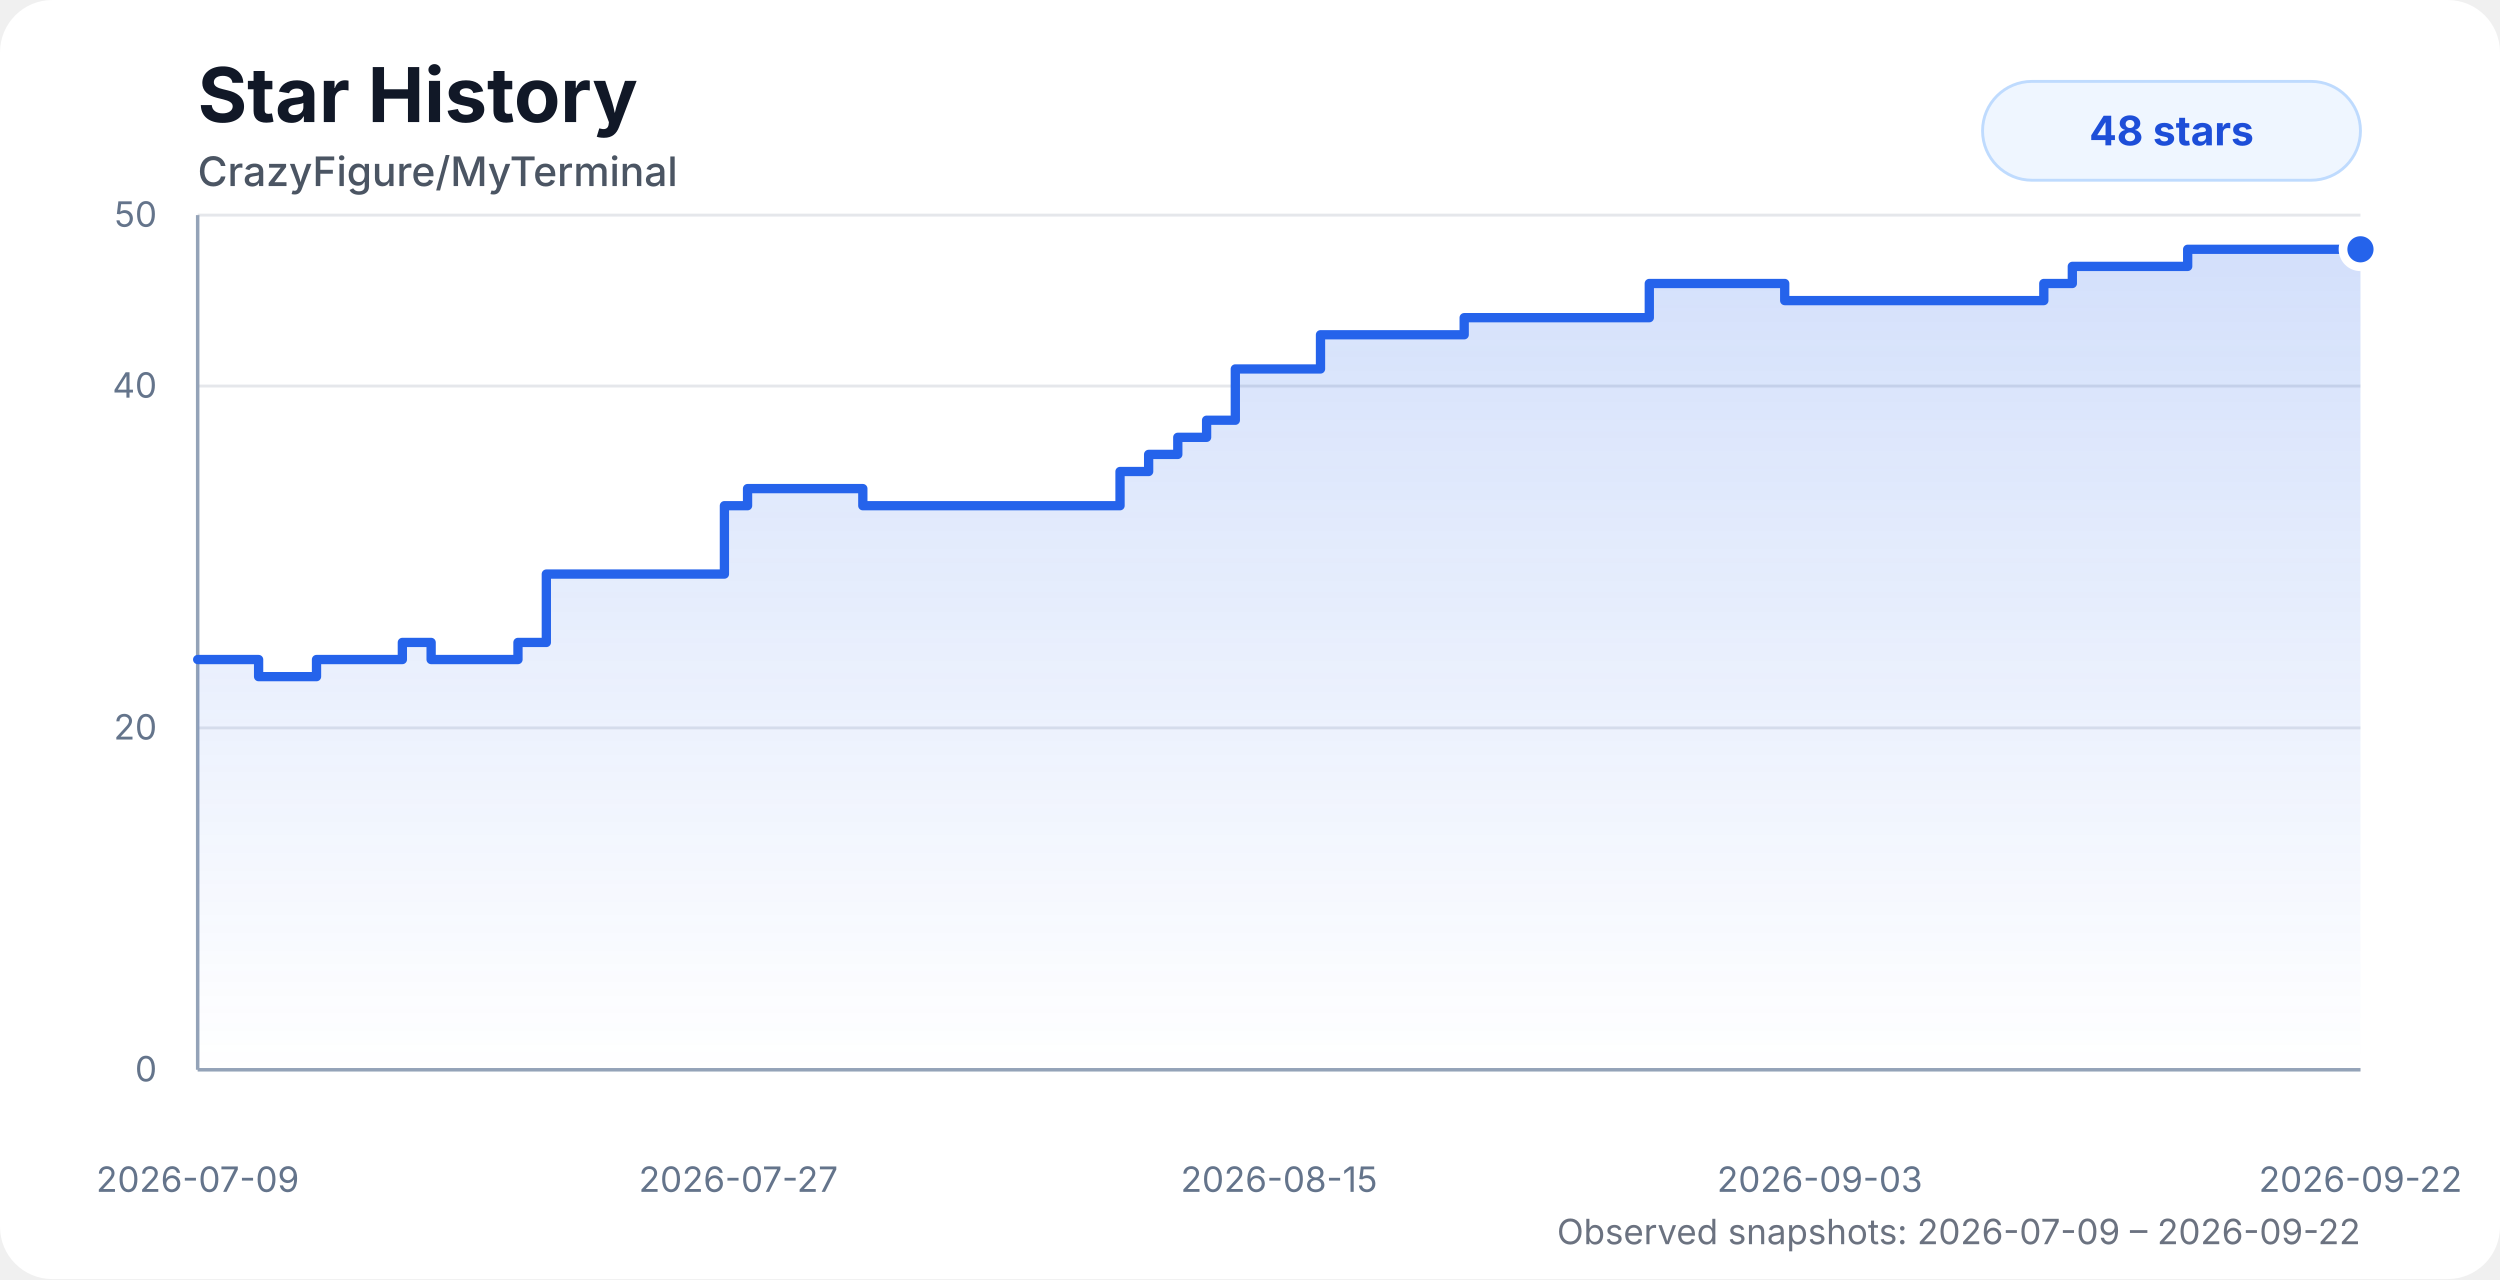
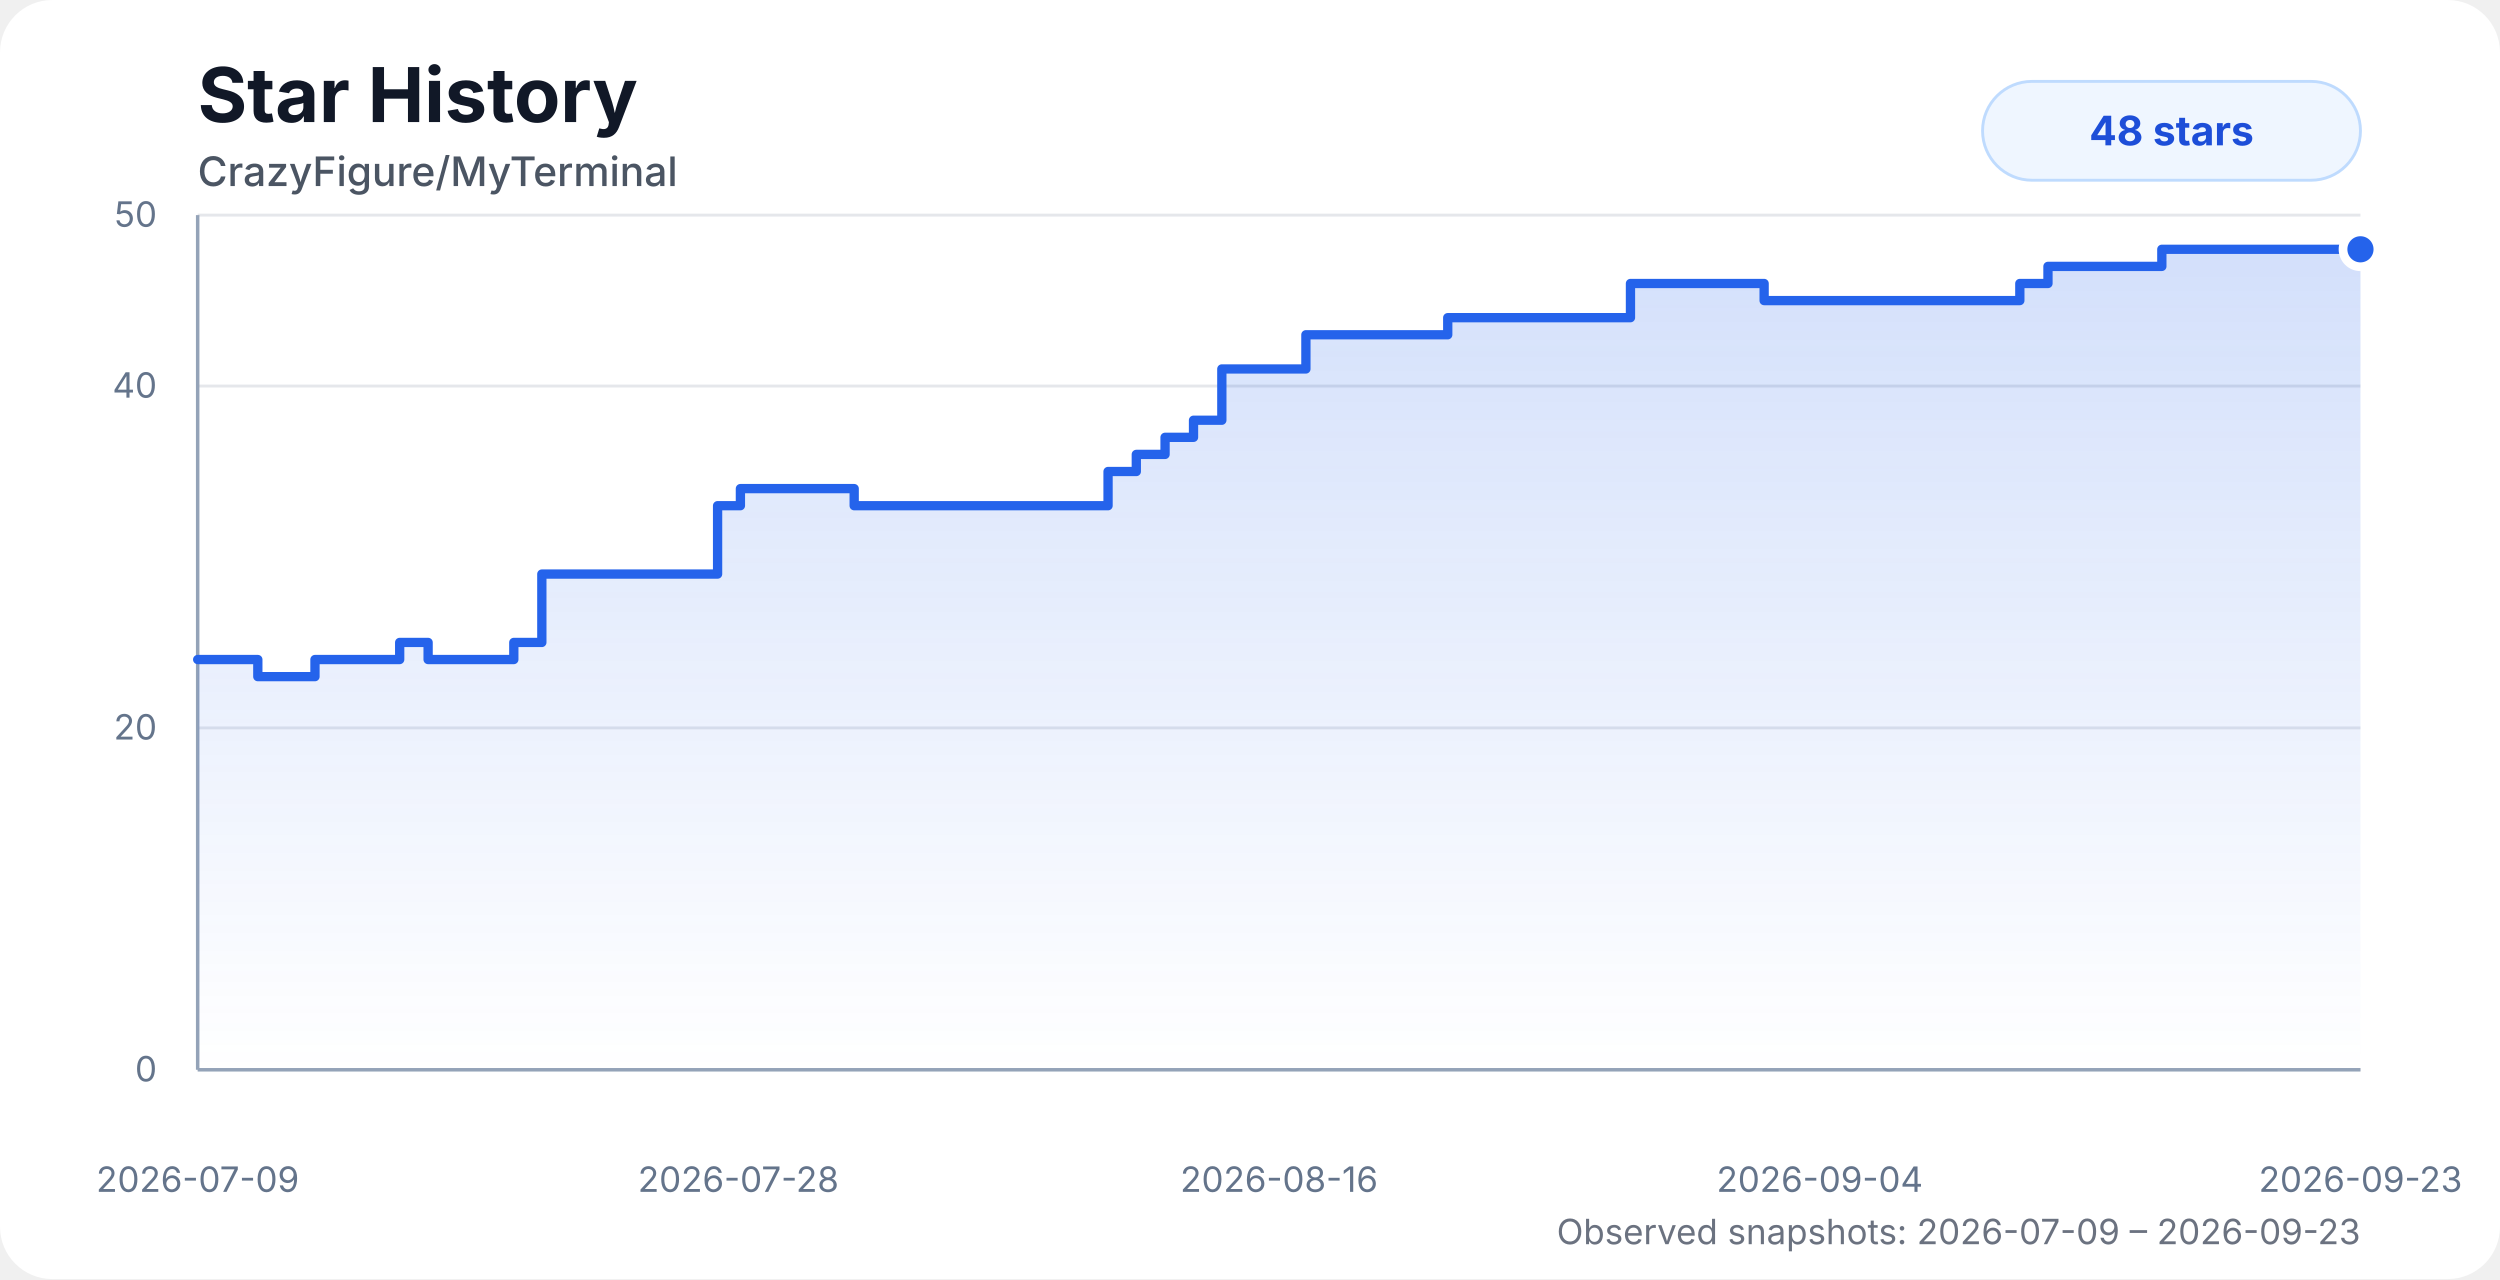
<svg xmlns="http://www.w3.org/2000/svg" width="860" height="440" viewBox="0 0 860 440" role="img" aria-labelledby="title desc">
  <style>
    .chart-bg { fill: #ffffff; }
    .title { fill: #111827; font: 700 26px system-ui, -apple-system, BlinkMacSystemFont, "Segoe UI", sans-serif; }
    .subtitle { fill: #4b5563; font: 500 14px system-ui, -apple-system, BlinkMacSystemFont, "Segoe UI", sans-serif; }
    .axis-label { fill: #64748b; font: 12px system-ui, -apple-system, BlinkMacSystemFont, "Segoe UI", sans-serif; }
    .grid { stroke: #e5e7eb; stroke-width: 1; }
    .axis { stroke: #94a3b8; stroke-width: 1.2; }
    .area { fill: url(#starGradient); opacity: 0.28; }
    .line { fill: none; stroke: #2563eb; stroke-width: 3.2; stroke-linecap: round; stroke-linejoin: round; }
    .dot { fill: #2563eb; stroke: #ffffff; stroke-width: 3; }
    .badge { fill: #eff6ff; stroke: #bfdbfe; }
    .badge-text { fill: #1d4ed8; font: 700 14px system-ui, -apple-system, BlinkMacSystemFont, "Segoe UI", sans-serif; }
    .status { fill: #6b7280; font: 12px system-ui, -apple-system, BlinkMacSystemFont, "Segoe UI", sans-serif; }
    @media (prefers-color-scheme: dark) {
      .chart-bg { fill: #0d1117; }
      .title { fill: #f8fafc; }
      .subtitle { fill: #cbd5e1; }
      .axis-label { fill: #94a3b8; }
      .grid { stroke: #1f2937; }
      .axis { stroke: #475569; }
      .dot { stroke: #0d1117; }
      .badge { fill: #172554; stroke: #1d4ed8; }
      .badge-text { fill: #bfdbfe; }
      .status { fill: #94a3b8; }
    }
  </style>
  <defs>
    <linearGradient id="starGradient" x1="0" x2="0" y1="0" y2="1">
      <stop offset="0%" stop-color="#2563eb" stop-opacity="0.72" />
      <stop offset="100%" stop-color="#2563eb" stop-opacity="0" />
    </linearGradient>
  </defs>
  <rect class="chart-bg" width="860" height="440" rx="18" />
  <text class="title" x="68" y="42">Star History</text>
  <text class="subtitle" x="68" y="64">CrazyFigure/MyTerminal</text>
  <g>
    <line class="grid" x1="68" y1="368" x2="812" y2="368" />
    <line class="grid" x1="68" y1="250.4" x2="812" y2="250.4" />
    <line class="grid" x1="68" y1="132.8" x2="812" y2="132.8" />
    <line class="grid" x1="68" y1="74" x2="812" y2="74" />
    <line class="axis" x1="68" y1="74" x2="68" y2="368" />
    <line class="axis" x1="68" y1="368" x2="812" y2="368" />
    <text class="axis-label" x="54" y="372" text-anchor="end">0</text>
    <text class="axis-label" x="54" y="254.4" text-anchor="end">20</text>
    <text class="axis-label" x="54" y="136.8" text-anchor="end">40</text>
    <text class="axis-label" x="54" y="78" text-anchor="end">50</text>
    <text class="axis-label" x="68" y="410" text-anchor="middle">2026-07-09</text>
-     <text class="axis-label" x="254" y="410" text-anchor="middle">2026-07-27</text>
-     <text class="axis-label" x="440" y="410" text-anchor="middle">2026-08-15</text>
-     <text class="axis-label" x="626" y="410" text-anchor="middle">2026-09-03</text>
-     <text class="axis-label" x="812" y="410" text-anchor="middle">2026-09-22</text>
+     <text class="axis-label" x="254" y="410" text-anchor="middle">2026-07-28</text>
+     <text class="axis-label" x="440" y="410" text-anchor="middle">2026-08-16</text>
+     <text class="axis-label" x="626" y="410" text-anchor="middle">2026-09-04</text>
+     <text class="axis-label" x="812" y="410" text-anchor="middle">2026-09-23</text>
  </g>
-   <path class="area" d="M 68 226.88 H 79.35 V 226.88 H 88.96 V 232.76 H 108.88 V 226.88 H 138.41 V 221 H 148.31 V 226.88 H 178.18 V 221 H 187.94 V 197.48 H 197.84 V 197.48 H 249.2 V 173.96 H 257.16 V 168.08 H 296.81 V 173.96 H 326.44 V 173.96 H 336.32 V 173.96 H 346.22 V 173.96 H 355.92 V 173.96 H 365.38 V 173.96 H 375.33 V 173.96 H 385.29 V 162.2 H 395.13 V 156.32 H 405.16 V 150.44 H 415.07 V 144.56 H 424.95 V 126.92 H 434.4 V 126.92 H 444.35 V 126.92 H 454.25 V 115.16 H 464.11 V 115.16 H 474.02 V 115.16 H 483.9 V 115.16 H 493.84 V 115.16 H 503.68 V 109.28 H 513.63 V 109.28 H 523.53 V 109.28 H 533.38 V 109.28 H 543.33 V 109.28 H 556.75 V 109.28 H 567.36 V 97.52 H 575.17 V 97.52 H 584.62 V 97.52 H 594.62 V 97.52 H 604.19 V 97.52 H 613.94 V 103.4 H 623.83 V 103.4 H 633.77 V 103.4 H 643.59 V 103.4 H 653.57 V 103.4 H 663.52 V 103.4 H 673.34 V 103.4 H 683.27 V 103.4 H 693.16 V 103.4 H 703.07 V 97.52 H 712.88 V 91.64 H 722.93 V 91.64 H 732.89 V 91.64 H 742.67 V 91.64 H 752.56 V 85.76 H 762.46 V 85.76 H 772.29 V 85.76 H 782.18 V 85.76 H 792.25 V 85.76 H 802.18 V 85.76 H 812 V 85.76 L 812 368 L 68 368 Z" />
-   <path class="line" d="M 68 226.88 H 79.35 V 226.88 H 88.96 V 232.76 H 108.88 V 226.88 H 138.41 V 221 H 148.31 V 226.88 H 178.18 V 221 H 187.94 V 197.48 H 197.84 V 197.48 H 249.2 V 173.96 H 257.16 V 168.08 H 296.81 V 173.96 H 326.44 V 173.96 H 336.32 V 173.96 H 346.22 V 173.96 H 355.92 V 173.96 H 365.38 V 173.96 H 375.33 V 173.96 H 385.29 V 162.2 H 395.13 V 156.32 H 405.16 V 150.44 H 415.07 V 144.56 H 424.95 V 126.92 H 434.4 V 126.92 H 444.35 V 126.92 H 454.25 V 115.16 H 464.11 V 115.16 H 474.02 V 115.16 H 483.9 V 115.16 H 493.84 V 115.16 H 503.68 V 109.28 H 513.63 V 109.28 H 523.53 V 109.28 H 533.38 V 109.28 H 543.33 V 109.28 H 556.75 V 109.28 H 567.36 V 97.52 H 575.17 V 97.52 H 584.62 V 97.52 H 594.62 V 97.52 H 604.19 V 97.52 H 613.94 V 103.4 H 623.83 V 103.4 H 633.77 V 103.4 H 643.59 V 103.4 H 653.57 V 103.4 H 663.52 V 103.4 H 673.34 V 103.4 H 683.27 V 103.4 H 693.16 V 103.4 H 703.07 V 97.52 H 712.88 V 91.64 H 722.93 V 91.64 H 732.89 V 91.64 H 742.67 V 91.64 H 752.56 V 85.76 H 762.46 V 85.76 H 772.29 V 85.76 H 782.18 V 85.76 H 792.25 V 85.76 H 802.18 V 85.76 H 812 V 85.76" />
+   <path class="area" d="M 68 226.88 H 79.2 V 226.88 H 88.69 V 232.76 H 108.35 V 226.88 H 137.49 V 221 H 147.27 V 226.88 H 176.75 V 221 H 186.39 V 197.48 H 196.16 V 197.48 H 246.85 V 173.96 H 254.7 V 168.08 H 293.84 V 173.96 H 323.09 V 173.96 H 332.84 V 173.96 H 342.61 V 173.96 H 352.18 V 173.96 H 361.52 V 173.96 H 371.34 V 173.96 H 381.17 V 162.2 H 390.89 V 156.32 H 400.78 V 150.44 H 410.57 V 144.56 H 420.31 V 126.92 H 429.65 V 126.92 H 439.47 V 126.92 H 449.23 V 115.16 H 458.96 V 115.16 H 468.75 V 115.16 H 478.5 V 115.16 H 488.31 V 115.16 H 498.02 V 109.28 H 507.85 V 109.28 H 517.61 V 109.28 H 527.34 V 109.28 H 537.16 V 109.28 H 550.41 V 109.28 H 560.88 V 97.52 H 568.59 V 97.52 H 577.91 V 97.52 H 587.78 V 97.52 H 597.23 V 97.52 H 606.86 V 103.4 H 616.61 V 103.4 H 626.42 V 103.4 H 636.12 V 103.4 H 645.97 V 103.4 H 655.78 V 103.4 H 665.48 V 103.4 H 675.28 V 103.4 H 685.04 V 103.4 H 694.82 V 97.52 H 704.5 V 91.64 H 714.43 V 91.64 H 724.26 V 91.64 H 733.91 V 91.64 H 743.67 V 85.76 H 753.45 V 85.76 H 763.14 V 85.76 H 772.9 V 85.76 H 782.84 V 85.76 H 792.65 V 85.76 H 802.34 V 85.76 H 812 V 85.76 L 812 368 L 68 368 Z" />
+   <path class="line" d="M 68 226.88 H 79.2 V 226.88 H 88.69 V 232.76 H 108.35 V 226.88 H 137.49 V 221 H 147.27 V 226.88 H 176.75 V 221 H 186.39 V 197.48 H 196.16 V 197.48 H 246.85 V 173.96 H 254.7 V 168.08 H 293.84 V 173.96 H 323.09 V 173.96 H 332.84 V 173.96 H 342.61 V 173.96 H 352.18 V 173.96 H 361.52 V 173.96 H 371.34 V 173.96 H 381.17 V 162.2 H 390.89 V 156.32 H 400.78 V 150.44 H 410.57 V 144.56 H 420.31 V 126.92 H 429.65 V 126.92 H 439.47 V 126.92 H 449.23 V 115.16 H 458.96 V 115.16 H 468.75 V 115.16 H 478.5 V 115.16 H 488.31 V 115.16 H 498.02 V 109.28 H 507.85 V 109.28 H 517.61 V 109.28 H 527.34 V 109.28 H 537.16 V 109.28 H 550.41 V 109.28 H 560.88 V 97.52 H 568.59 V 97.52 H 577.91 V 97.52 H 587.78 V 97.52 H 597.23 V 97.52 H 606.86 V 103.4 H 616.61 V 103.4 H 626.42 V 103.4 H 636.12 V 103.4 H 645.97 V 103.4 H 655.78 V 103.4 H 665.48 V 103.4 H 675.28 V 103.4 H 685.04 V 103.4 H 694.82 V 97.52 H 704.5 V 91.64 H 714.43 V 91.64 H 724.26 V 91.64 H 733.91 V 91.64 H 743.67 V 85.76 H 753.45 V 85.76 H 763.14 V 85.76 H 772.9 V 85.76 H 782.84 V 85.76 H 792.65 V 85.76 H 802.34 V 85.76 H 812 V 85.76" />
  <circle class="dot" cx="812" cy="85.76" r="6" />
  <rect class="badge" x="682" y="28" width="130" height="34" rx="17" />
  <text class="badge-text" x="747" y="50" text-anchor="middle">48 stars</text>
-   <text class="status" x="812" y="428" text-anchor="end">Observed snapshots: 2026-07-09 – 2026-09-22</text>
+   <text class="status" x="812" y="428" text-anchor="end">Observed snapshots: 2026-07-09 – 2026-09-23</text>
</svg>
